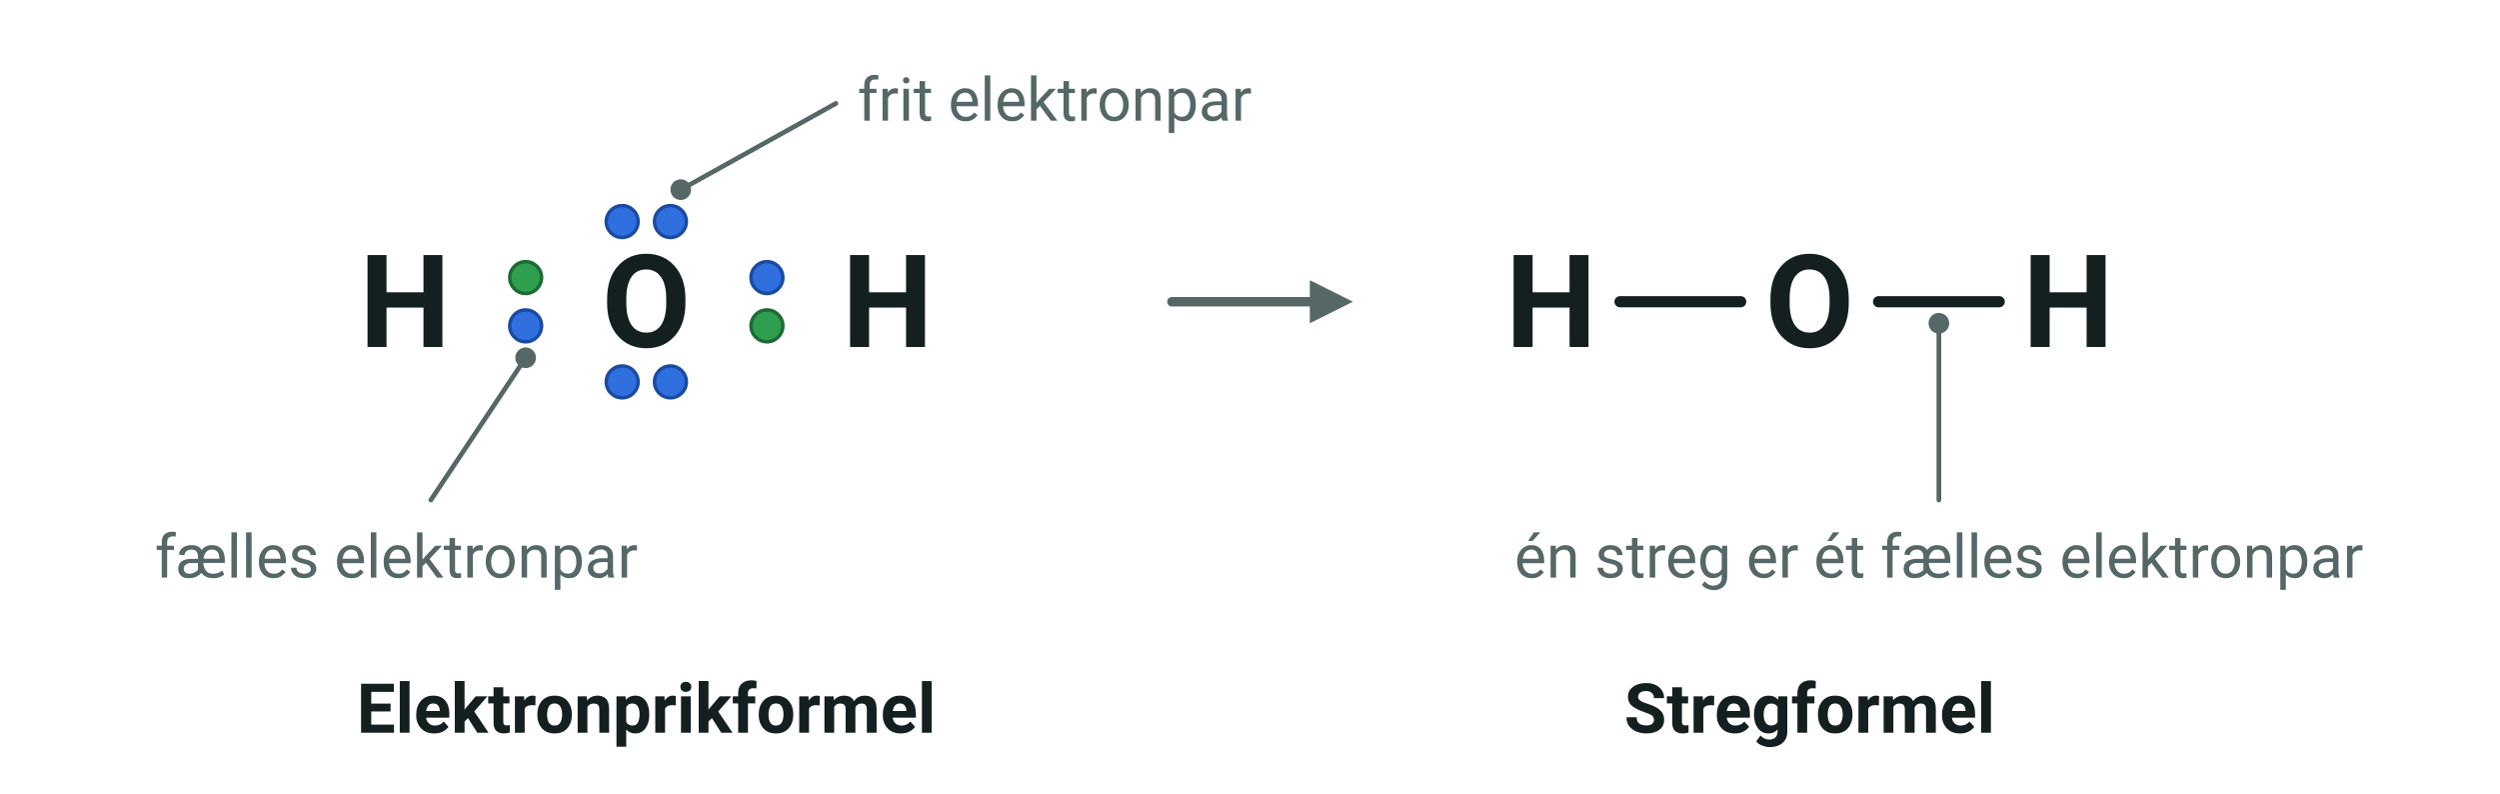
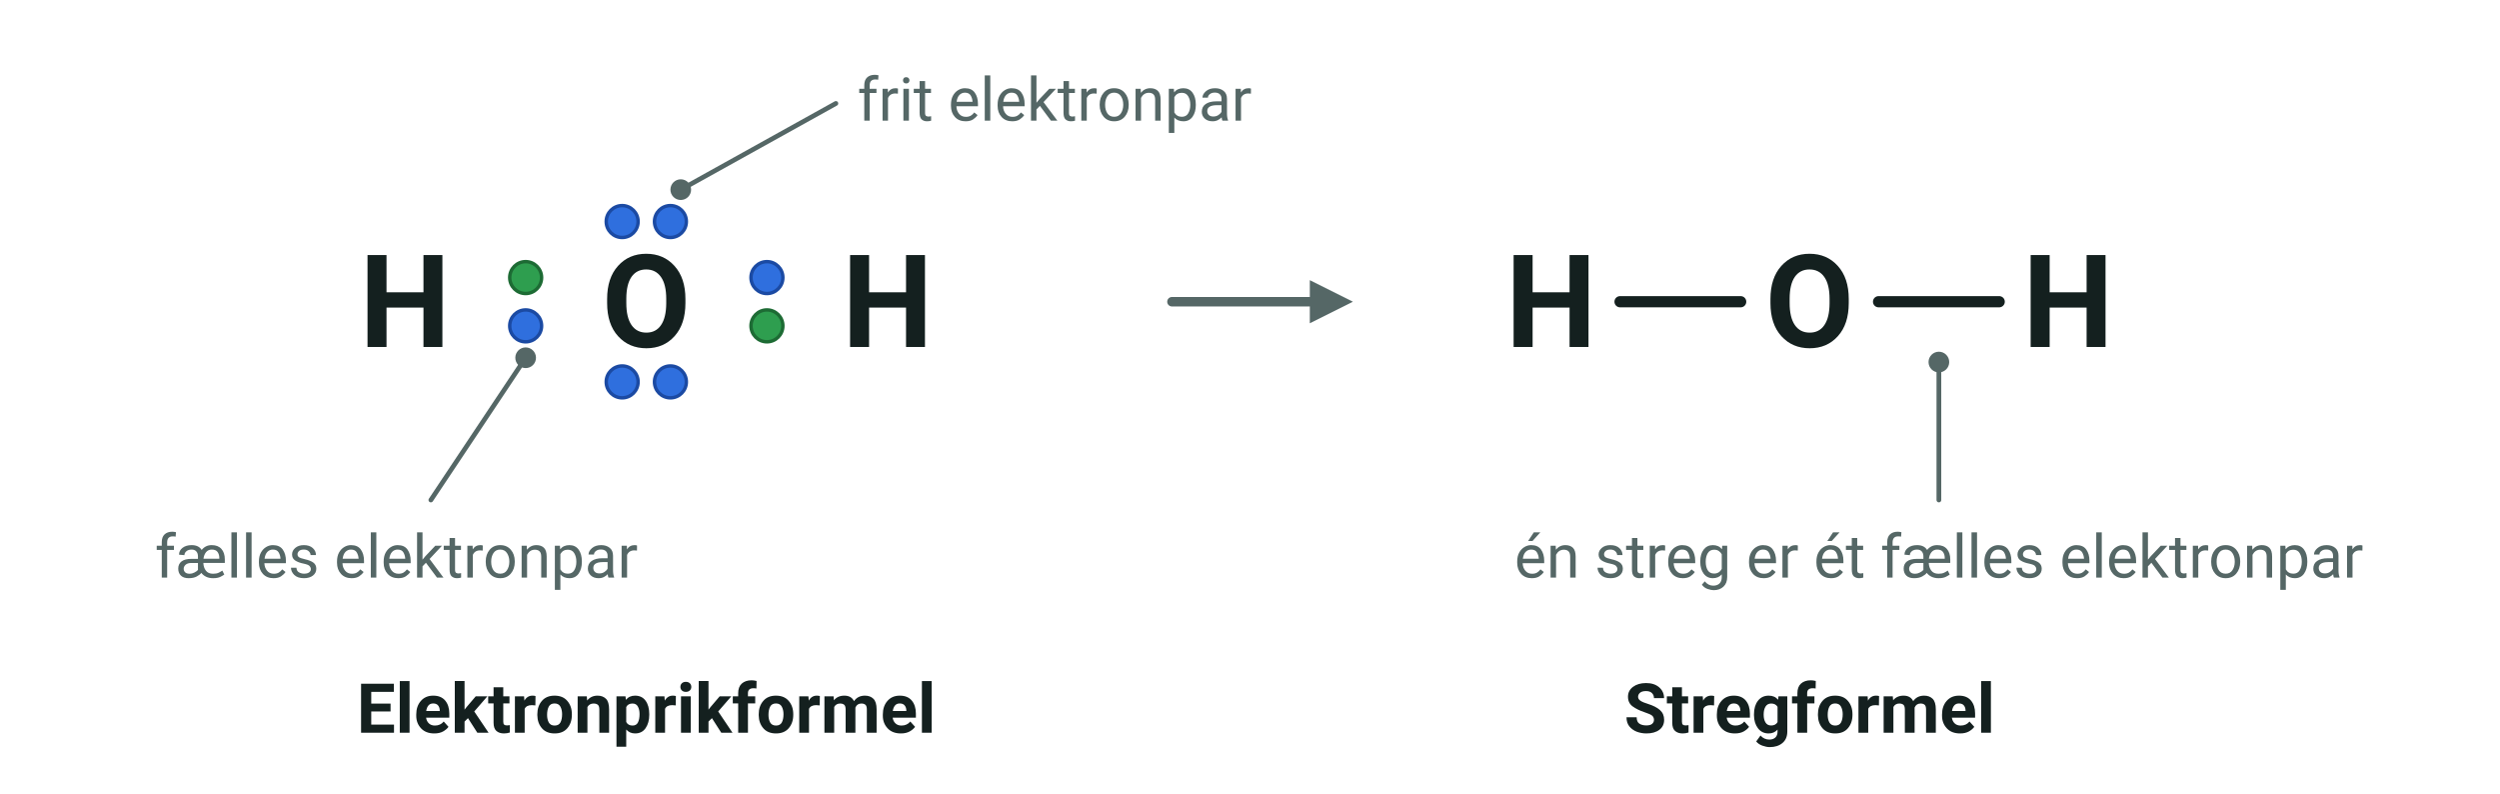
<svg xmlns="http://www.w3.org/2000/svg" viewBox="0 0 580 184" width="580" height="184" font-family="'Segoe UI', Roboto, 'Helvetica Neue', Arial, sans-serif" role="img" aria-label="Vand tegnet som elektronprikformel og som stregformel">
  <text x="94.0" y="80.5" font-size="30" text-anchor="middle" fill="#14201f" font-weight="700">
    <tspan>H</tspan>
  </text>
  <text x="206.0" y="80.5" font-size="30" text-anchor="middle" fill="#14201f" font-weight="700">
    <tspan>H</tspan>
  </text>
  <text x="150.0" y="80.5" font-size="30" text-anchor="middle" fill="#14201f" font-weight="700">
    <tspan>O</tspan>
  </text>
  <circle cx="144.4" cy="51.4" r="3.7" fill="#2f6fde" stroke="#1b4aa3" stroke-width="0.8" />
  <circle cx="155.6" cy="51.4" r="3.7" fill="#2f6fde" stroke="#1b4aa3" stroke-width="0.8" />
  <circle cx="144.4" cy="88.6" r="3.7" fill="#2f6fde" stroke="#1b4aa3" stroke-width="0.8" />
  <circle cx="155.6" cy="88.6" r="3.7" fill="#2f6fde" stroke="#1b4aa3" stroke-width="0.8" />
  <circle cx="122.0" cy="64.4" r="3.7" fill="#2e9e4f" stroke="#1d6b34" stroke-width="0.8" />
  <circle cx="122.0" cy="75.6" r="3.7" fill="#2f6fde" stroke="#1b4aa3" stroke-width="0.8" />
  <circle cx="178.0" cy="64.4" r="3.7" fill="#2f6fde" stroke="#1b4aa3" stroke-width="0.8" />
  <circle cx="178.0" cy="75.6" r="3.7" fill="#2e9e4f" stroke="#1d6b34" stroke-width="0.8" />
  <line x1="158.0" y1="44.0" x2="194.0" y2="24.0" stroke="#556766" stroke-width="1.1" stroke-linecap="round" />
  <circle cx="158.0" cy="44.0" r="2.4" fill="#556766" />
  <text x="199.0" y="28.0" font-size="14" text-anchor="start" fill="#556766">
    <tspan>frit elektronpar</tspan>
  </text>
  <line x1="122.0" y1="83.0" x2="100.0" y2="116.0" stroke="#556766" stroke-width="1.1" stroke-linecap="round" />
  <circle cx="122.0" cy="83.0" r="2.4" fill="#556766" />
  <text x="92.0" y="134.0" font-size="14" text-anchor="middle" fill="#556766">
    <tspan>fælles elektronpar</tspan>
  </text>
  <text x="150.0" y="170.0" font-size="16" text-anchor="middle" fill="#14201f" font-weight="700">
    <tspan>Elektronprikformel</tspan>
  </text>
  <line x1="272.0" y1="70.0" x2="304.0" y2="70.0" stroke="#556766" stroke-width="2.2" stroke-linecap="round" />
  <polygon points="314.0,70.0 304.0,75.0 304.0,65.0" fill="#556766" />
  <text x="360.0" y="80.5" font-size="30" text-anchor="middle" fill="#14201f" font-weight="700">
    <tspan>H</tspan>
  </text>
  <text x="420.0" y="80.5" font-size="30" text-anchor="middle" fill="#14201f" font-weight="700">
    <tspan>O</tspan>
  </text>
  <text x="480.0" y="80.5" font-size="30" text-anchor="middle" fill="#14201f" font-weight="700">
    <tspan>H</tspan>
  </text>
  <line x1="376.0" y1="70.0" x2="404.0" y2="70.0" stroke="#14201f" stroke-width="2.6" stroke-linecap="round" />
  <line x1="436.0" y1="70.0" x2="464.0" y2="70.0" stroke="#14201f" stroke-width="2.6" stroke-linecap="round" />
-   <line x1="450.0" y1="75.0" x2="450.0" y2="116.0" stroke="#556766" stroke-width="1.1" stroke-linecap="round" />
-   <circle cx="450.0" cy="75.0" r="2.4" fill="#556766" />
+   <line x1="450.0" y1="84.0" x2="450.0" y2="116.0" stroke="#556766" stroke-width="1.1" stroke-linecap="round" />
+   <circle cx="450.0" cy="84.0" r="2.4" fill="#556766" />
  <text x="450.0" y="134.0" font-size="14" text-anchor="middle" fill="#556766">
    <tspan>én streg er ét fælles elektronpar</tspan>
  </text>
  <text x="420.0" y="170.0" font-size="16" text-anchor="middle" fill="#14201f" font-weight="700">
    <tspan>Stregformel</tspan>
  </text>
</svg>
